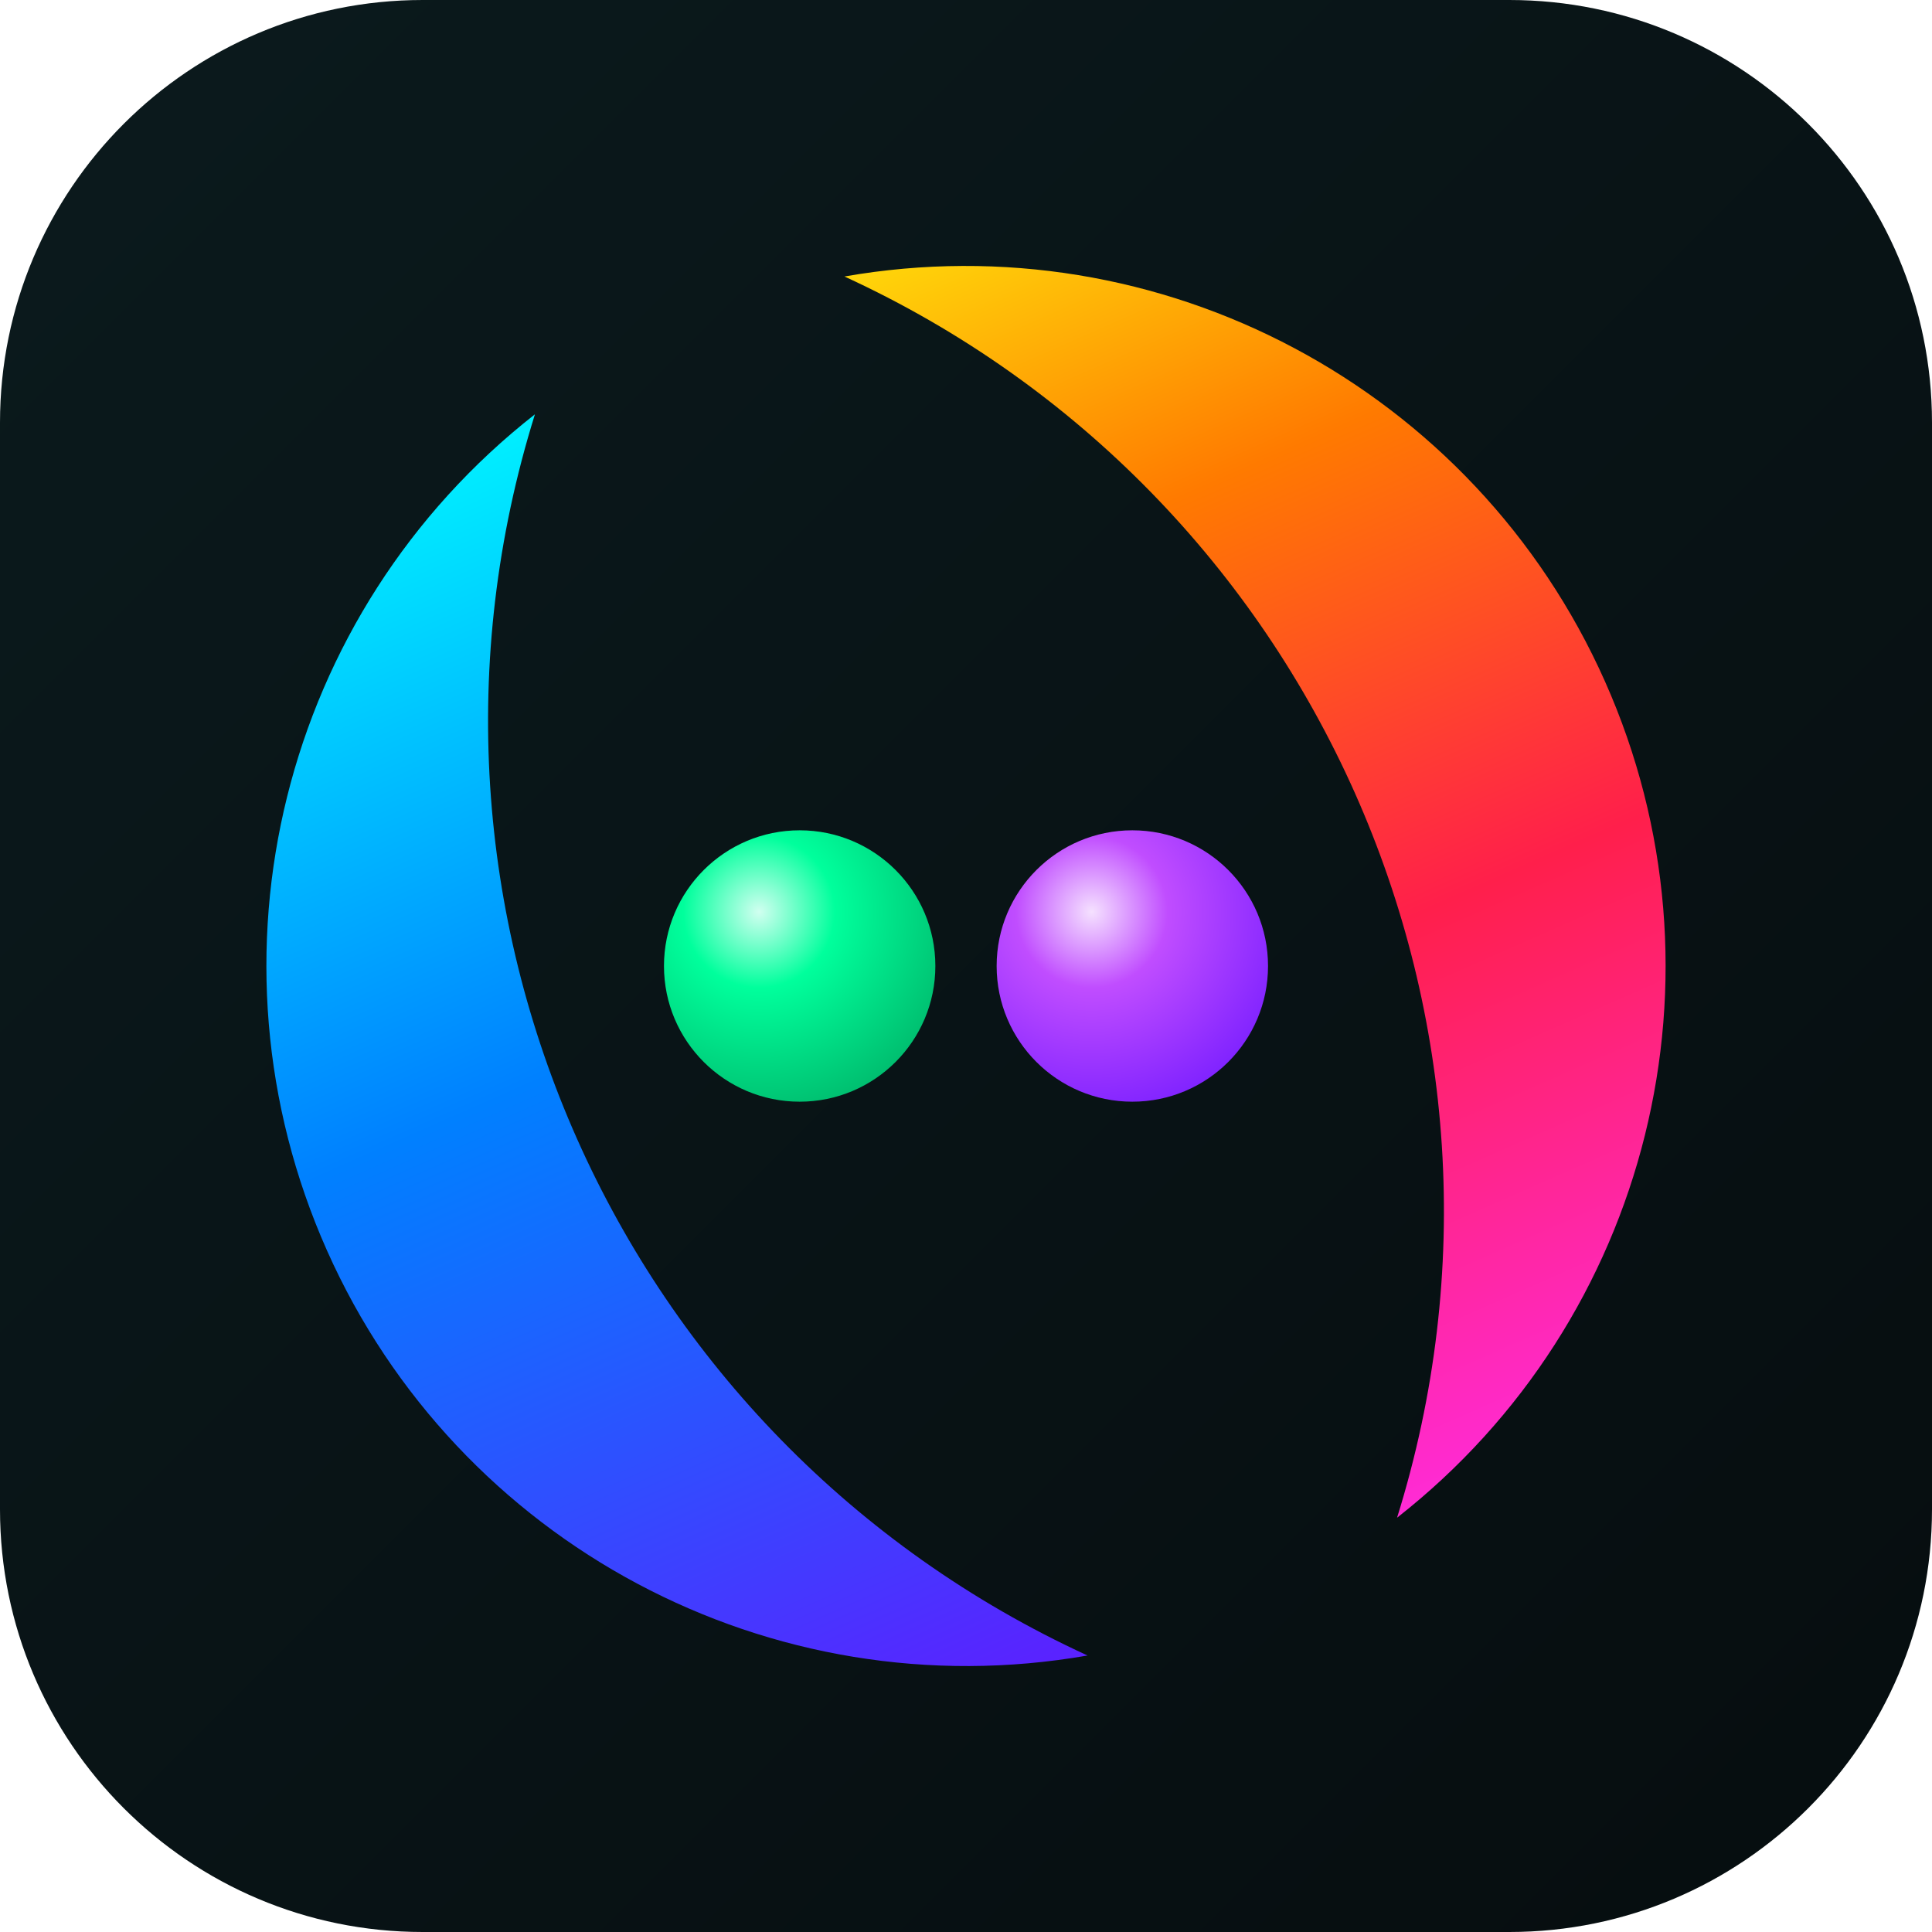
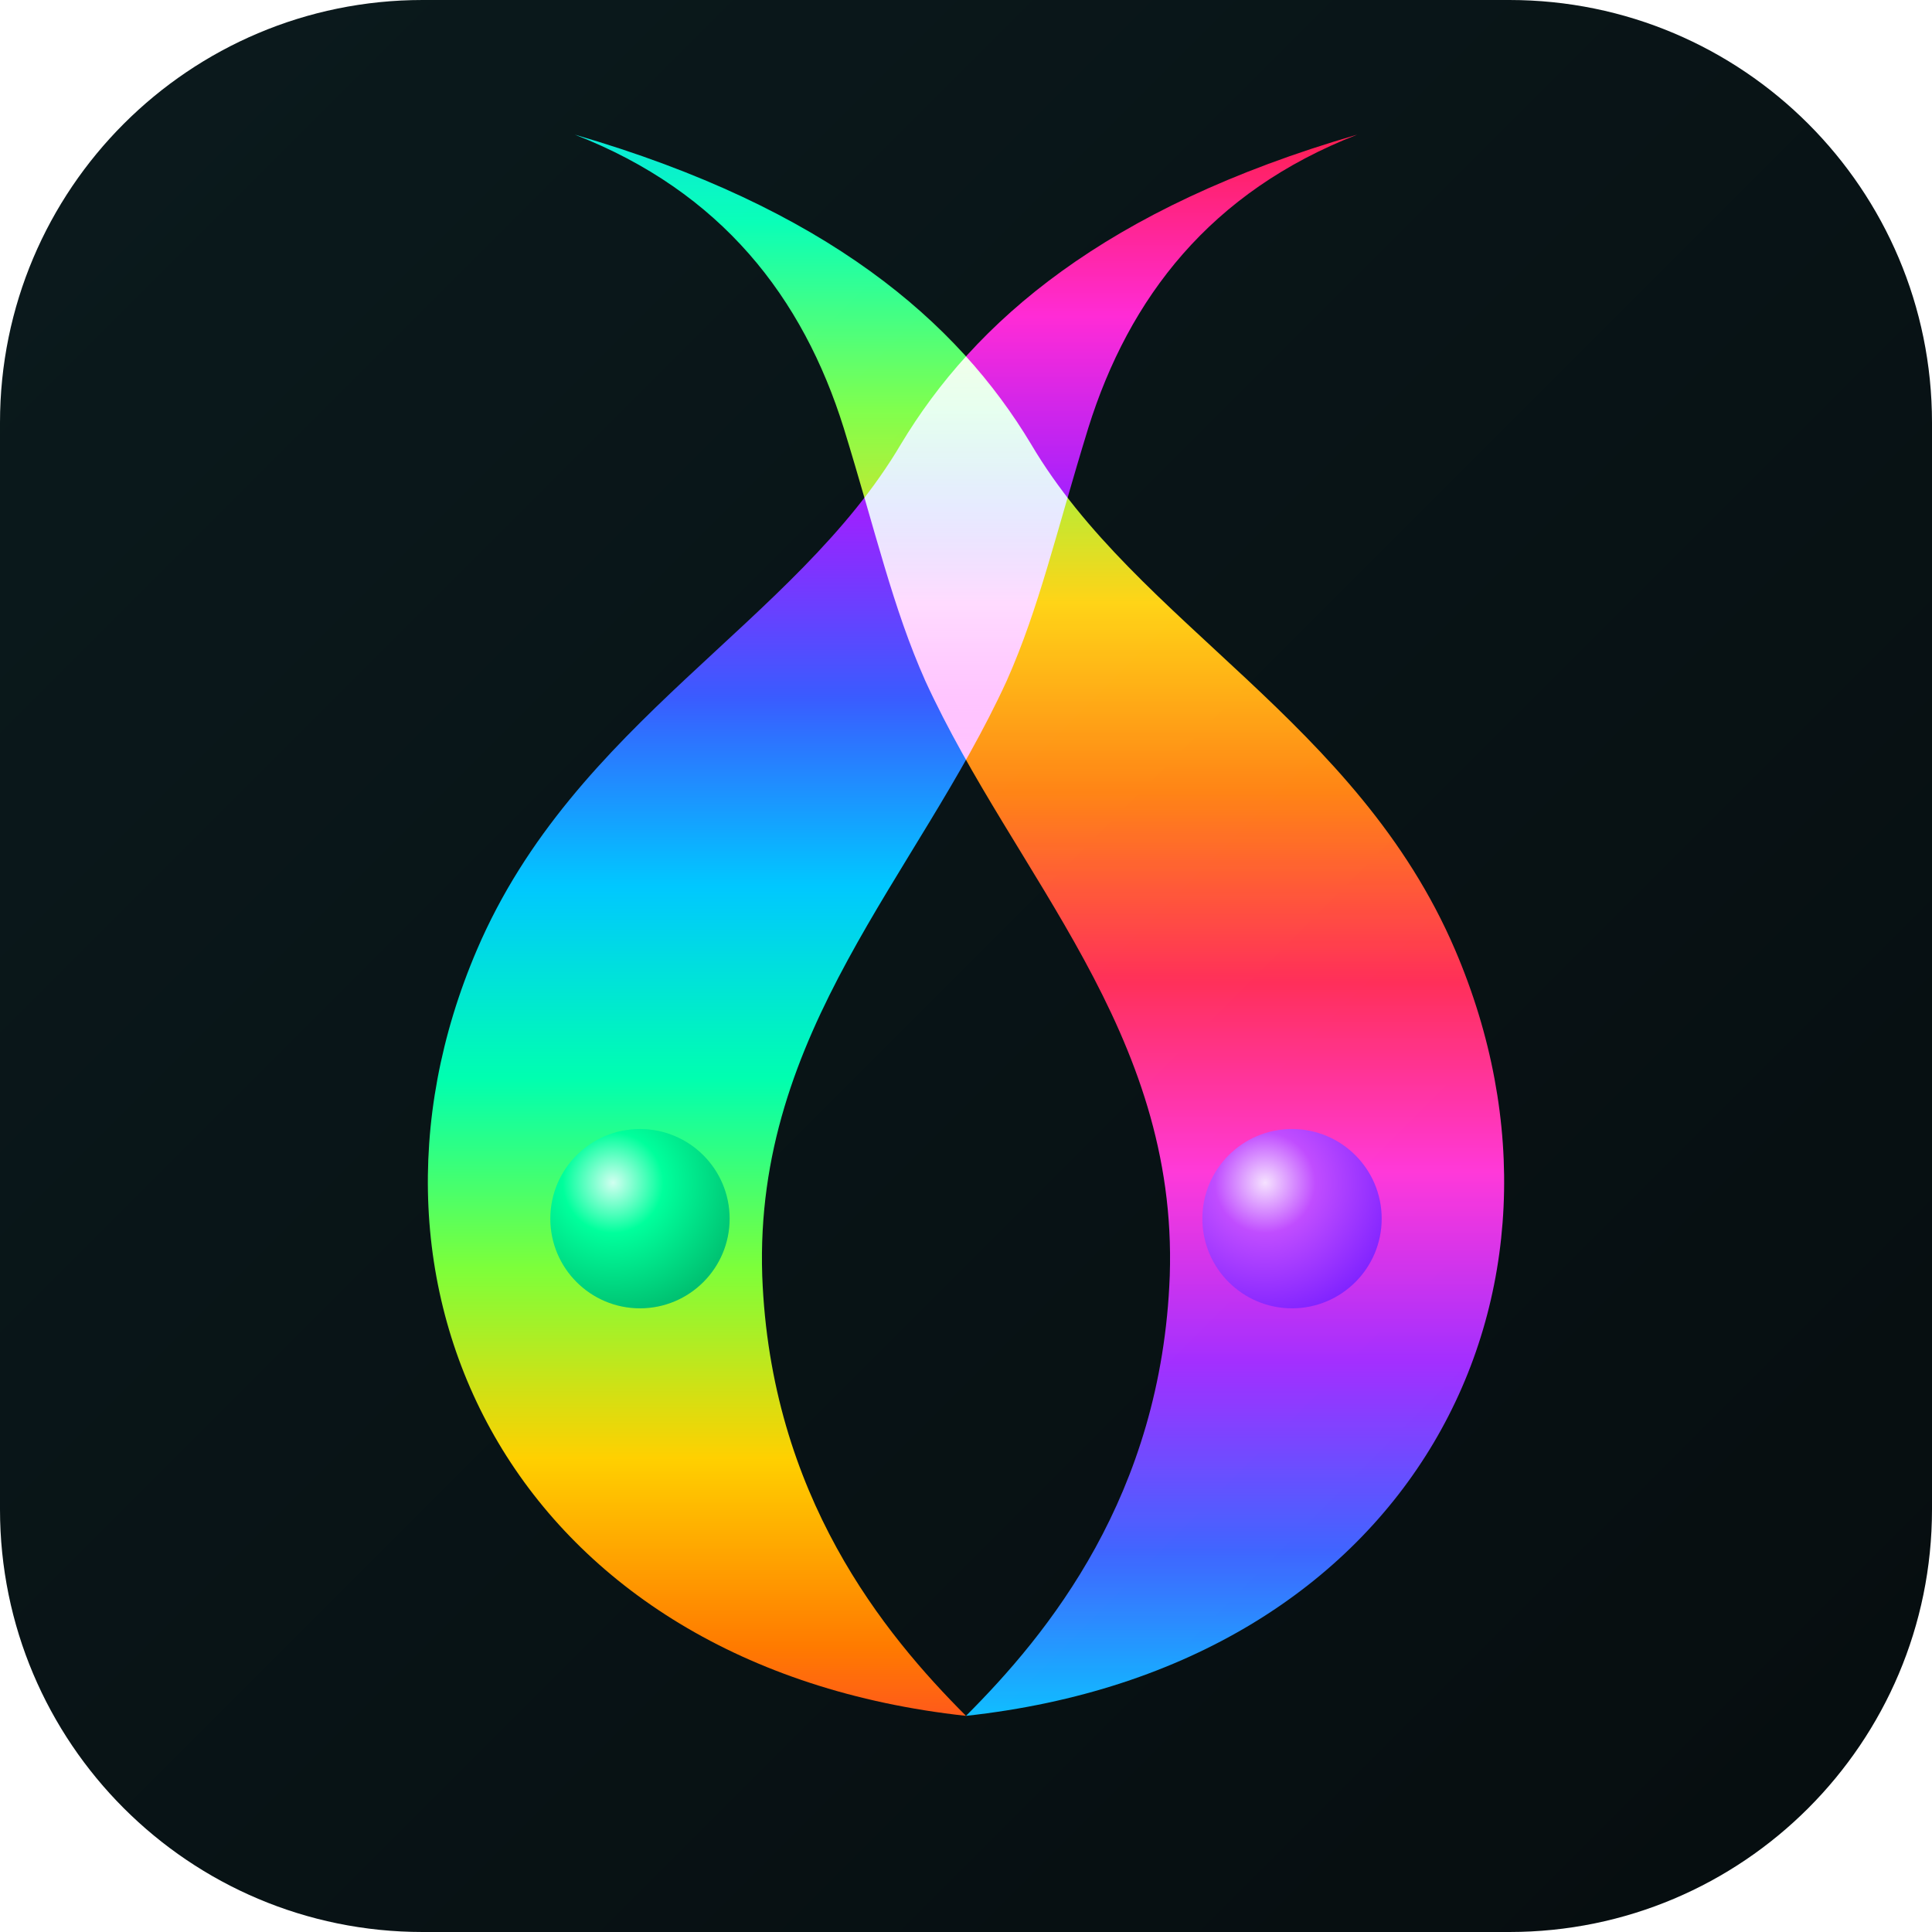
<svg xmlns="http://www.w3.org/2000/svg" viewBox="0 0 512 512">
  <defs>
    <linearGradient id="bg" x1="0" y1="0" x2="1" y2="1">
      <stop offset="0" stop-color="#0b1a1d" />
      <stop offset="1" stop-color="#060d0f" />
    </linearGradient>
    <linearGradient id="em" x1="0" y1="0" x2="1" y2="1">
      <stop offset="0" stop-color="#6ee7b7" />
      <stop offset="1" stop-color="#059669" />
    </linearGradient>
    <linearGradient id="blue" x1="0" y1="0" x2="0" y2="1">
      <stop offset="0" stop-color="#7dd3fc" />
      <stop offset="1" stop-color="#2563eb" />
    </linearGradient>
    <linearGradient id="vio" x1="0" y1="0" x2="0" y2="1">
      <stop offset="0" stop-color="#e9d5ff" />
      <stop offset="1" stop-color="#7c3aed" />
    </linearGradient>
    <linearGradient id="ruby" x1="0" y1="0" x2="0" y2="1">
      <stop offset="0" stop-color="#fda4af" />
      <stop offset="1" stop-color="#be123c" />
    </linearGradient>
    <linearGradient id="ind" x1="0" y1="0" x2="0" y2="1">
      <stop offset="0" stop-color="#a5b4fc" />
      <stop offset="1" stop-color="#4338ca" />
    </linearGradient>
    <linearGradient id="aur" x1="0" y1="0" x2="1" y2="1">
      <stop offset="0" stop-color="#34d399" />
      <stop offset="0.35" stop-color="#22d3ee" />
      <stop offset="0.65" stop-color="#6366f1" />
      <stop offset="1" stop-color="#c084fc" />
    </linearGradient>
    <linearGradient id="aur2" x1="0" y1="0" x2="0" y2="1">
      <stop offset="0" stop-color="#c084fc" />
      <stop offset="0.5" stop-color="#e11d48" />
      <stop offset="1" stop-color="#fbbf24" />
    </linearGradient>
    <linearGradient id="gold" x1="0" y1="0" x2="1" y2="1">
      <stop offset="0" stop-color="#fff7d6" />
      <stop offset="1" stop-color="#f5c542" />
    </linearGradient>
    <linearGradient id="vb" x1="0" y1="0" x2="0" y2="1">
      <stop offset="0" stop-color="#00f0ff" />
      <stop offset="0.45" stop-color="#0080ff" />
      <stop offset="1" stop-color="#5b21ff" />
    </linearGradient>
    <linearGradient id="vr" x1="0" y1="0" x2="0" y2="1">
      <stop offset="0" stop-color="#ff2bd6" />
      <stop offset="0.4" stop-color="#ff1f4b" />
      <stop offset="0.75" stop-color="#ff7a00" />
      <stop offset="1" stop-color="#ffd60a" />
    </linearGradient>
    <radialGradient id="ve" cx=".35" cy=".3" r=".8">
      <stop offset="0" stop-color="#d1fff0" />
      <stop offset=".35" stop-color="#00ff9c" />
      <stop offset="1" stop-color="#00b86b" />
    </radialGradient>
    <radialGradient id="vv" cx=".35" cy=".3" r=".8">
      <stop offset="0" stop-color="#f5e1ff" />
      <stop offset=".35" stop-color="#c04dff" />
      <stop offset="1" stop-color="#7a1fff" />
    </radialGradient>
+     <linearGradient id="tb" x1="0" y1="1" x2="0.3" y2="0">
+       <stop offset="0" stop-color="#5b21ff" />
+       <stop offset="0.5" stop-color="#0080ff" />
+       <stop offset="1" stop-color="#00f0ff" />
+     </linearGradient>
+     <linearGradient id="tr" x1="1" y1="1" x2="0.7" y2="0">
+       <stop offset="0" stop-color="#ff2bd6" />
+       <stop offset="0.5" stop-color="#ff1f4b" />
+       <stop offset="0.85" stop-color="#ff7a00" />
+       <stop offset="1" stop-color="#ffd60a" />
+     </linearGradient>
+     <radialGradient id="ve" cx=".35" cy=".3" r=".8">
+       <stop offset="0" stop-color="#d1fff0" />
+       <stop offset=".35" stop-color="#00ff9c" />
+       <stop offset="1" stop-color="#00b86b" />
+     </radialGradient>
+     <radialGradient id="vv" cx=".35" cy=".3" r=".8">
+       <stop offset="0" stop-color="#f5e1ff" />
+       <stop offset=".35" stop-color="#c04dff" />
+       <stop offset="1" stop-color="#7a1fff" />
+     </radialGradient>
+     <linearGradient id="gd" x1="0" y1="0" x2="1" y2="1">
+       <stop offset="0" stop-color="#fff3c4" />
+       <stop offset="1" stop-color="#f5b700" />
+     </linearGradient>
+     <linearGradient id="rbL" gradientUnits="userSpaceOnUse" x1="140" y1="440" x2="360" y2="50">
+       <stop offset="0" stop-color="#7a1fff" />
+       <stop offset="0.18" stop-color="#2a5bff" />
+       <stop offset="0.36" stop-color="#00d0ff" />
+       <stop offset="0.54" stop-color="#00ff9c" />
+       <stop offset="0.72" stop-color="#c6ff00" />
+       <stop offset="0.86" stop-color="#ffd000" />
+       <stop offset="1" stop-color="#ff7a00" />
+     </linearGradient>
+     <linearGradient id="rbR" gradientUnits="userSpaceOnUse" x1="372" y1="440" x2="152" y2="50">
+       <stop offset="0" stop-color="#ff1f8f" />
+       <stop offset="0.2" stop-color="#ff1f3d" />
+       <stop offset="0.4" stop-color="#ff7a00" />
+       <stop offset="0.58" stop-color="#ffd000" />
+       <stop offset="0.76" stop-color="#00ff9c" />
+       <stop offset="0.9" stop-color="#00d0ff" />
+       <stop offset="1" stop-color="#7a1fff" />
+     </linearGradient>
+     <radialGradient id="wc" cx=".4" cy=".35" r=".7">
+       <stop offset="0" stop-color="#ffffff" />
+       <stop offset=".5" stop-color="#fff6d0" />
+       <stop offset="1" stop-color="#ffc2f0" />
+     </radialGradient>
+     <linearGradient id="flow" gradientUnits="userSpaceOnUse" x1="0" y1="470" x2="0" y2="50" spreadMethod="repeat">
+       <stop offset="0.000" stop-color="#ff1f4b" />
+       <stop offset="0.111" stop-color="#ff7a00" />
+       <stop offset="0.222" stop-color="#ffd000" />
+       <stop offset="0.333" stop-color="#7dff3a" />
+       <stop offset="0.444" stop-color="#00ffb0" />
+       <stop offset="0.556" stop-color="#00c8ff" />
+       <stop offset="0.667" stop-color="#3a5bff" />
+       <stop offset="0.778" stop-color="#a020ff" />
+       <stop offset="0.889" stop-color="#ff2bd6" />
+       <stop offset="1.000" stop-color="#ff1f4b" />
+     </linearGradient>
+     <linearGradient id="flow2" gradientUnits="userSpaceOnUse" x1="0" y1="470" x2="0" y2="50" spreadMethod="repeat" gradientTransform="translate(0 -210)">
+       <stop offset="0.000" stop-color="#ff1f4b" />
+       <stop offset="0.111" stop-color="#ff7a00" />
+       <stop offset="0.222" stop-color="#ffd000" />
+       <stop offset="0.333" stop-color="#7dff3a" />
+       <stop offset="0.444" stop-color="#00ffb0" />
+       <stop offset="0.556" stop-color="#00c8ff" />
+       <stop offset="0.667" stop-color="#3a5bff" />
+       <stop offset="0.778" stop-color="#a020ff" />
+       <stop offset="0.889" stop-color="#ff2bd6" />
+       <stop offset="1.000" stop-color="#ff1f4b" />
+     </linearGradient>
  </defs>
  <rect width="512" height="512" rx="112" fill="url(#bg)" />
-   <g transform="translate(256 256) scale(1.16) translate(-256 -256)">
-     <g transform="rotate(-24 256 256)">
-       <path d="M217.3 100.8 A160 160 0 0 0 217.3 411.2 A235 235 0 0 1 217.3 100.8Z" fill="url(#vb)" />
-       <g transform="rotate(180 256 256)">
-         <path d="M217.3 100.8 A160 160 0 0 0 217.3 411.2 A235 235 0 0 1 217.3 100.8Z" fill="url(#vr)" />
-       </g>
+   <g transform="translate(256 256) scale(1.08) translate(-256 -256)">
+     <g>
+       <path d="M256 440 C146 428 100 336 136 252 C160 196 214 172 240 128 C258 98 290 70 352 52 C316 66 296 92 286 124 C278 150 274 168 266 186 C244 234 204 272 206 332 C208 386 236 420 256 440 Z" fill="url(#flow)" />
+       <path d="M 256 440 C 366 428 412 336 376 252 C 352 196 298 172 272 128 C 254 98 222 70 160 52 C 196 66 216 92 226 124 C 234 150 238 168 246 186 C 268 234 308 272 306 332 C 304 386 276 420 256 440 Z" fill="url(#flow2)" style="mix-blend-mode:screen" />
    </g>
    <g>
-       <circle cx="218" cy="256" r="31" fill="url(#ve)" />
-       <circle cx="294" cy="256" r="31" fill="url(#vv)" />
+       <circle cx="176" cy="318" r="22" fill="url(#ve)" />
+       <circle cx="336" cy="318" r="22" fill="url(#vv)" />
    </g>
  </g>
</svg>
